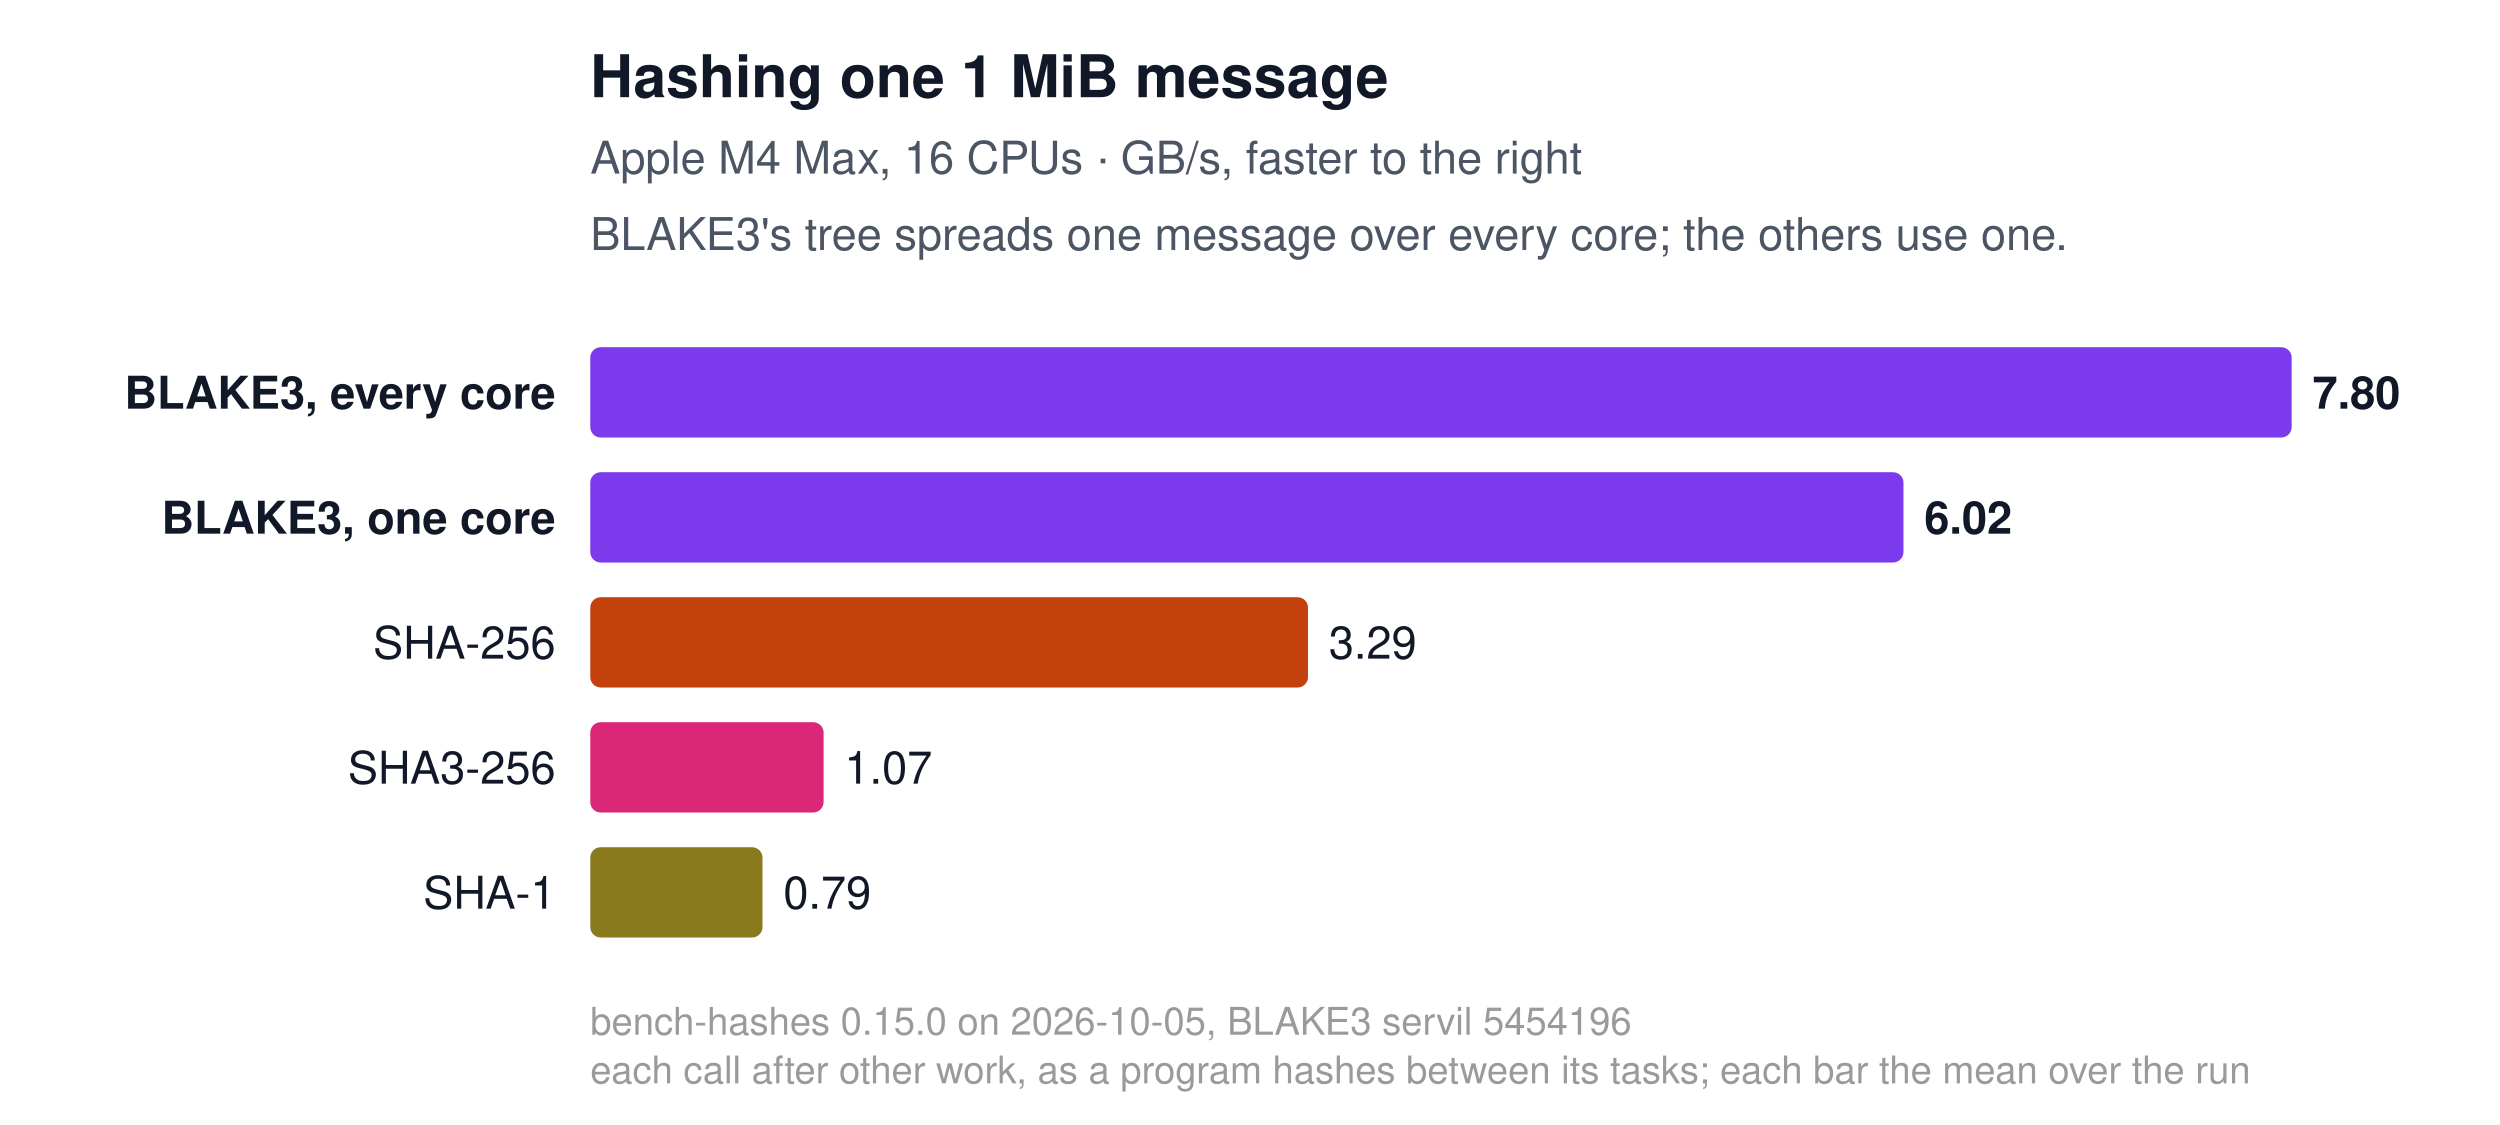
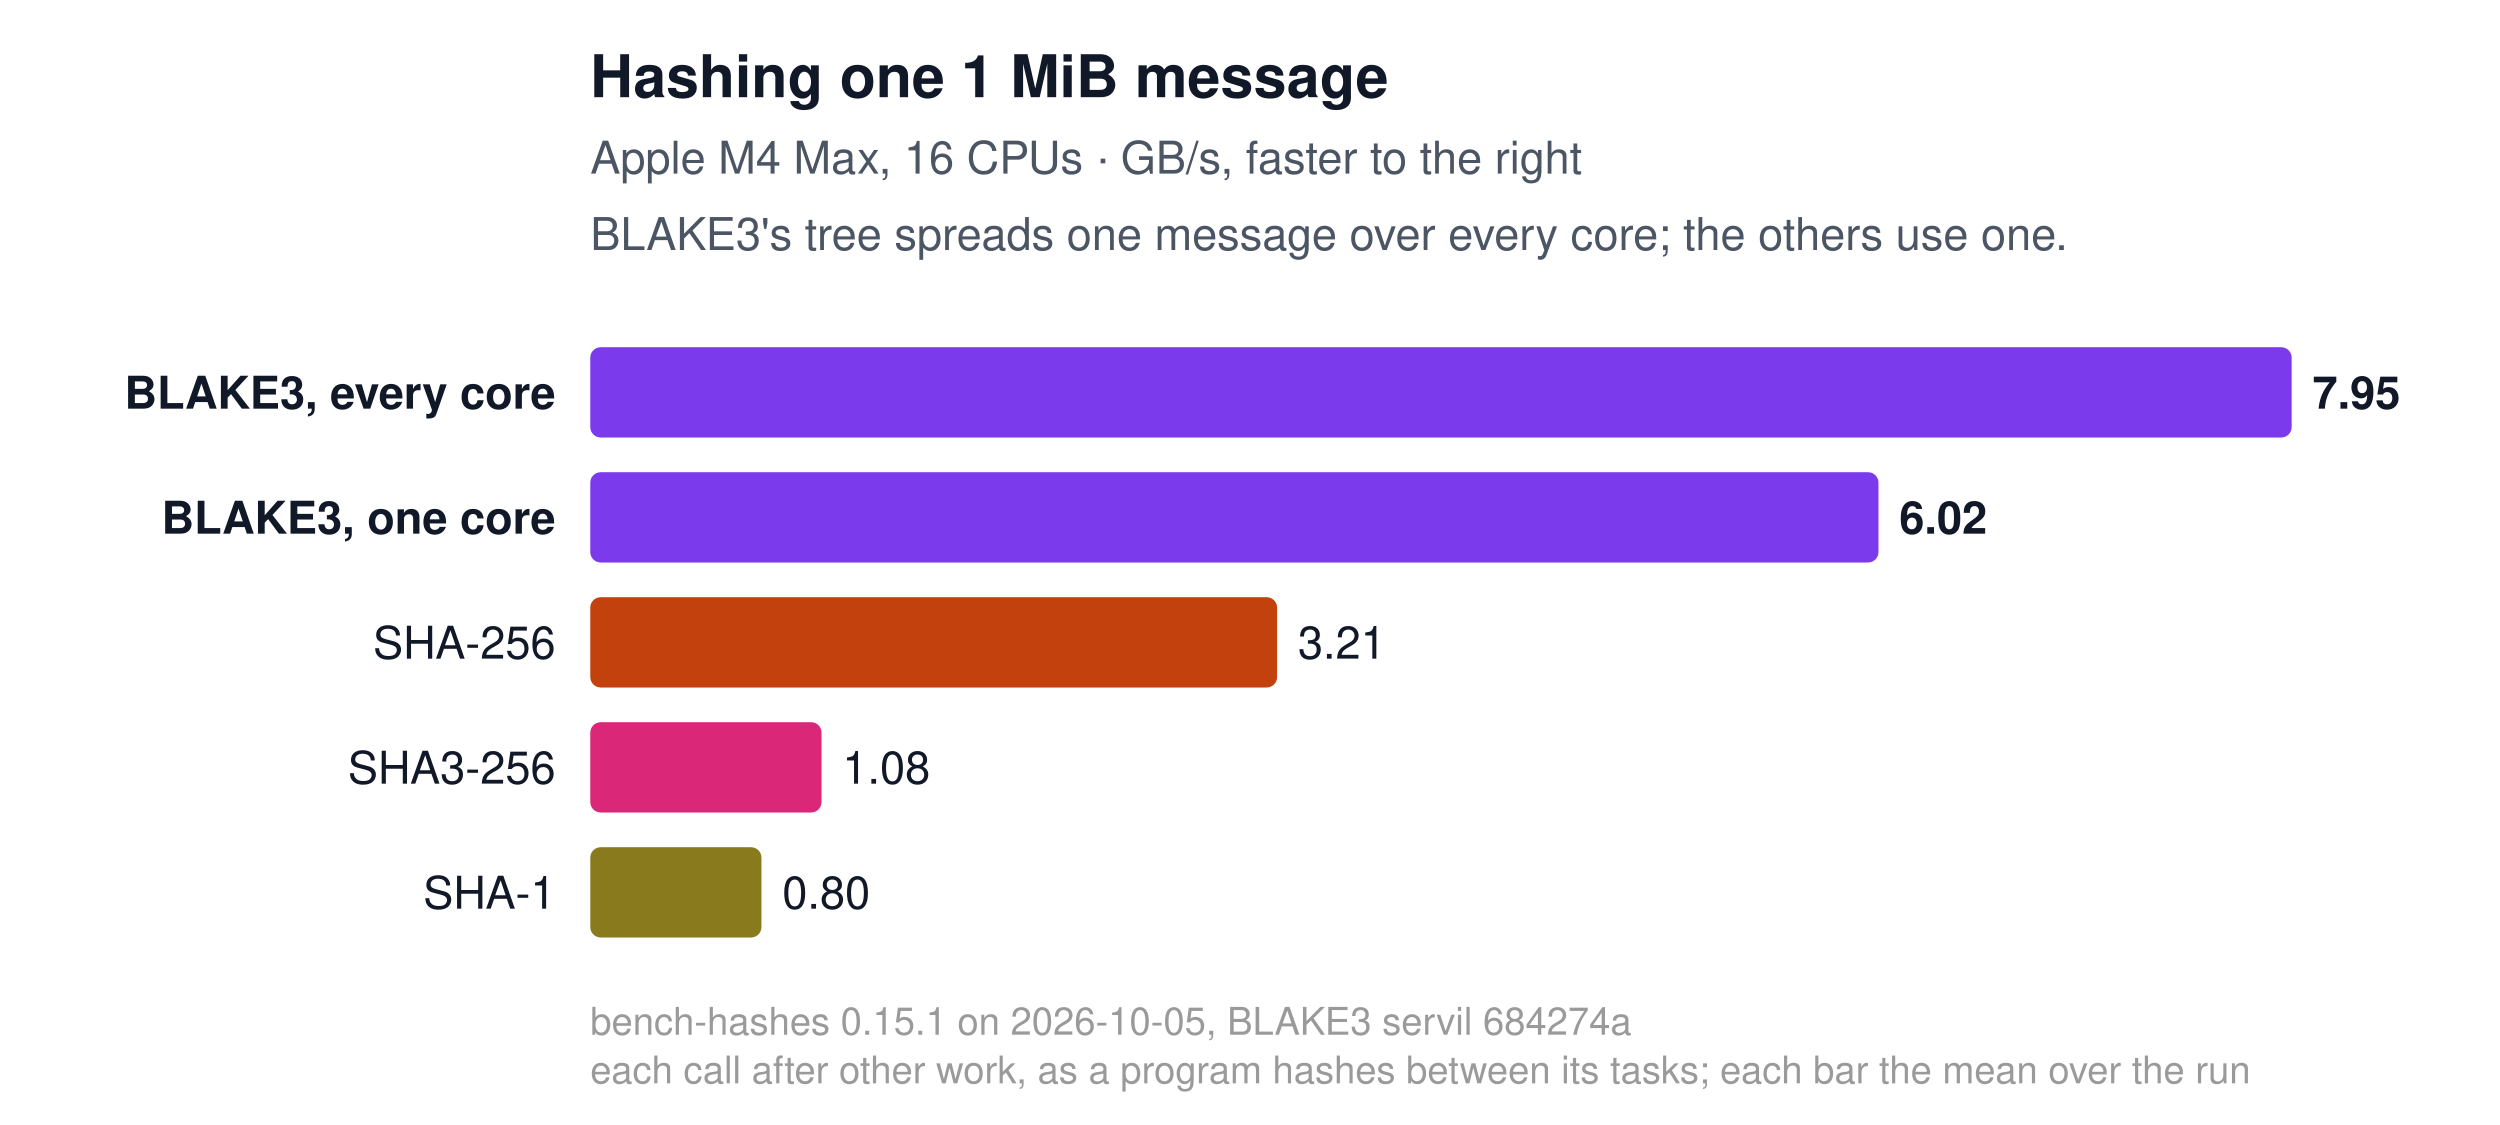
<svg xmlns="http://www.w3.org/2000/svg" width="720" height="324" viewBox="0 0 720 324" font-family="-apple-system, BlinkMacSystemFont, 'Segoe UI', Helvetica, Arial, sans-serif">
  <rect width="720" height="324" fill="#ffffff" />
  <text x="170" y="28" font-size="17" font-weight="600" fill="#111827">Hashing one 1 MiB message</text>
  <text x="170" y="50" font-size="13" fill="#4b5563">Apple M4 Max, 16 CPUs · GB/s, faster to the right</text>
  <text x="170" y="72" font-size="13" fill="#4b5563">BLAKE3's tree spreads one message over every core; the others use one.</text>
  <text x="160" y="117.7" font-size="13" fill="#111827" text-anchor="end" font-weight="600">BLAKE3, every core</text>
  <rect x="170" y="100" width="490.0" height="26" rx="3" fill="#7c3aed" />
-   <text x="666.0" y="117.7" font-size="13" fill="#111827" font-weight="600">7.80</text>
+   <text x="666.0" y="117.7" font-size="13" fill="#111827" font-weight="600">7.95</text>
  <text x="160" y="153.7" font-size="13" fill="#111827" text-anchor="end" font-weight="600">BLAKE3, one core</text>
-   <rect x="170" y="136" width="378.2" height="26" rx="3" fill="#7c3aed" />
-   <text x="554.2" y="153.7" font-size="13" fill="#111827" font-weight="600">6.02</text>
+   <rect x="170" y="136" width="371.0" height="26" rx="3" fill="#7c3aed" />
+   <text x="547.0" y="153.7" font-size="13" fill="#111827" font-weight="600">6.02</text>
  <text x="160" y="189.7" font-size="13" fill="#111827" text-anchor="end">SHA-256</text>
-   <rect x="170" y="172" width="206.7" height="26" rx="3" fill="#c2410c" />
-   <text x="382.7" y="189.7" font-size="13" fill="#111827">3.29</text>
+   <rect x="170" y="172" width="197.8" height="26" rx="3" fill="#c2410c" />
+   <text x="373.8" y="189.7" font-size="13" fill="#111827">3.21</text>
  <text x="160" y="225.7" font-size="13" fill="#111827" text-anchor="end">SHA3-256</text>
-   <rect x="170" y="208" width="67.2" height="26" rx="3" fill="#db2777" />
-   <text x="243.2" y="225.7" font-size="13" fill="#111827">1.07</text>
+   <rect x="170" y="208" width="66.6" height="26" rx="3" fill="#db2777" />
+   <text x="242.6" y="225.7" font-size="13" fill="#111827">1.08</text>
  <text x="160" y="261.7" font-size="13" fill="#111827" text-anchor="end">SHA-1</text>
-   <rect x="170" y="244" width="49.6" height="26" rx="3" fill="#8a7a1e" />
-   <text x="225.6" y="261.7" font-size="13" fill="#111827">0.79</text>
-   <text x="170" y="298.0" font-size="11" fill="#9a9a9a">bench-hashes 0.15.0 on 2026-10-05, BLAKE3 servil 5454196</text>
+   <rect x="170" y="244" width="49.3" height="26" rx="3" fill="#8a7a1e" />
+   <text x="225.3" y="261.7" font-size="13" fill="#111827">0.80</text>
+   <text x="170" y="298.0" font-size="11" fill="#9a9a9a">bench-hashes 0.15.1 on 2026-10-05, BLAKE3 servil 684274a</text>
  <text x="170" y="312.0" font-size="11" fill="#9a9a9a">each call after other work, as a program hashes between its tasks; each bar the mean over the run</text>
</svg>
